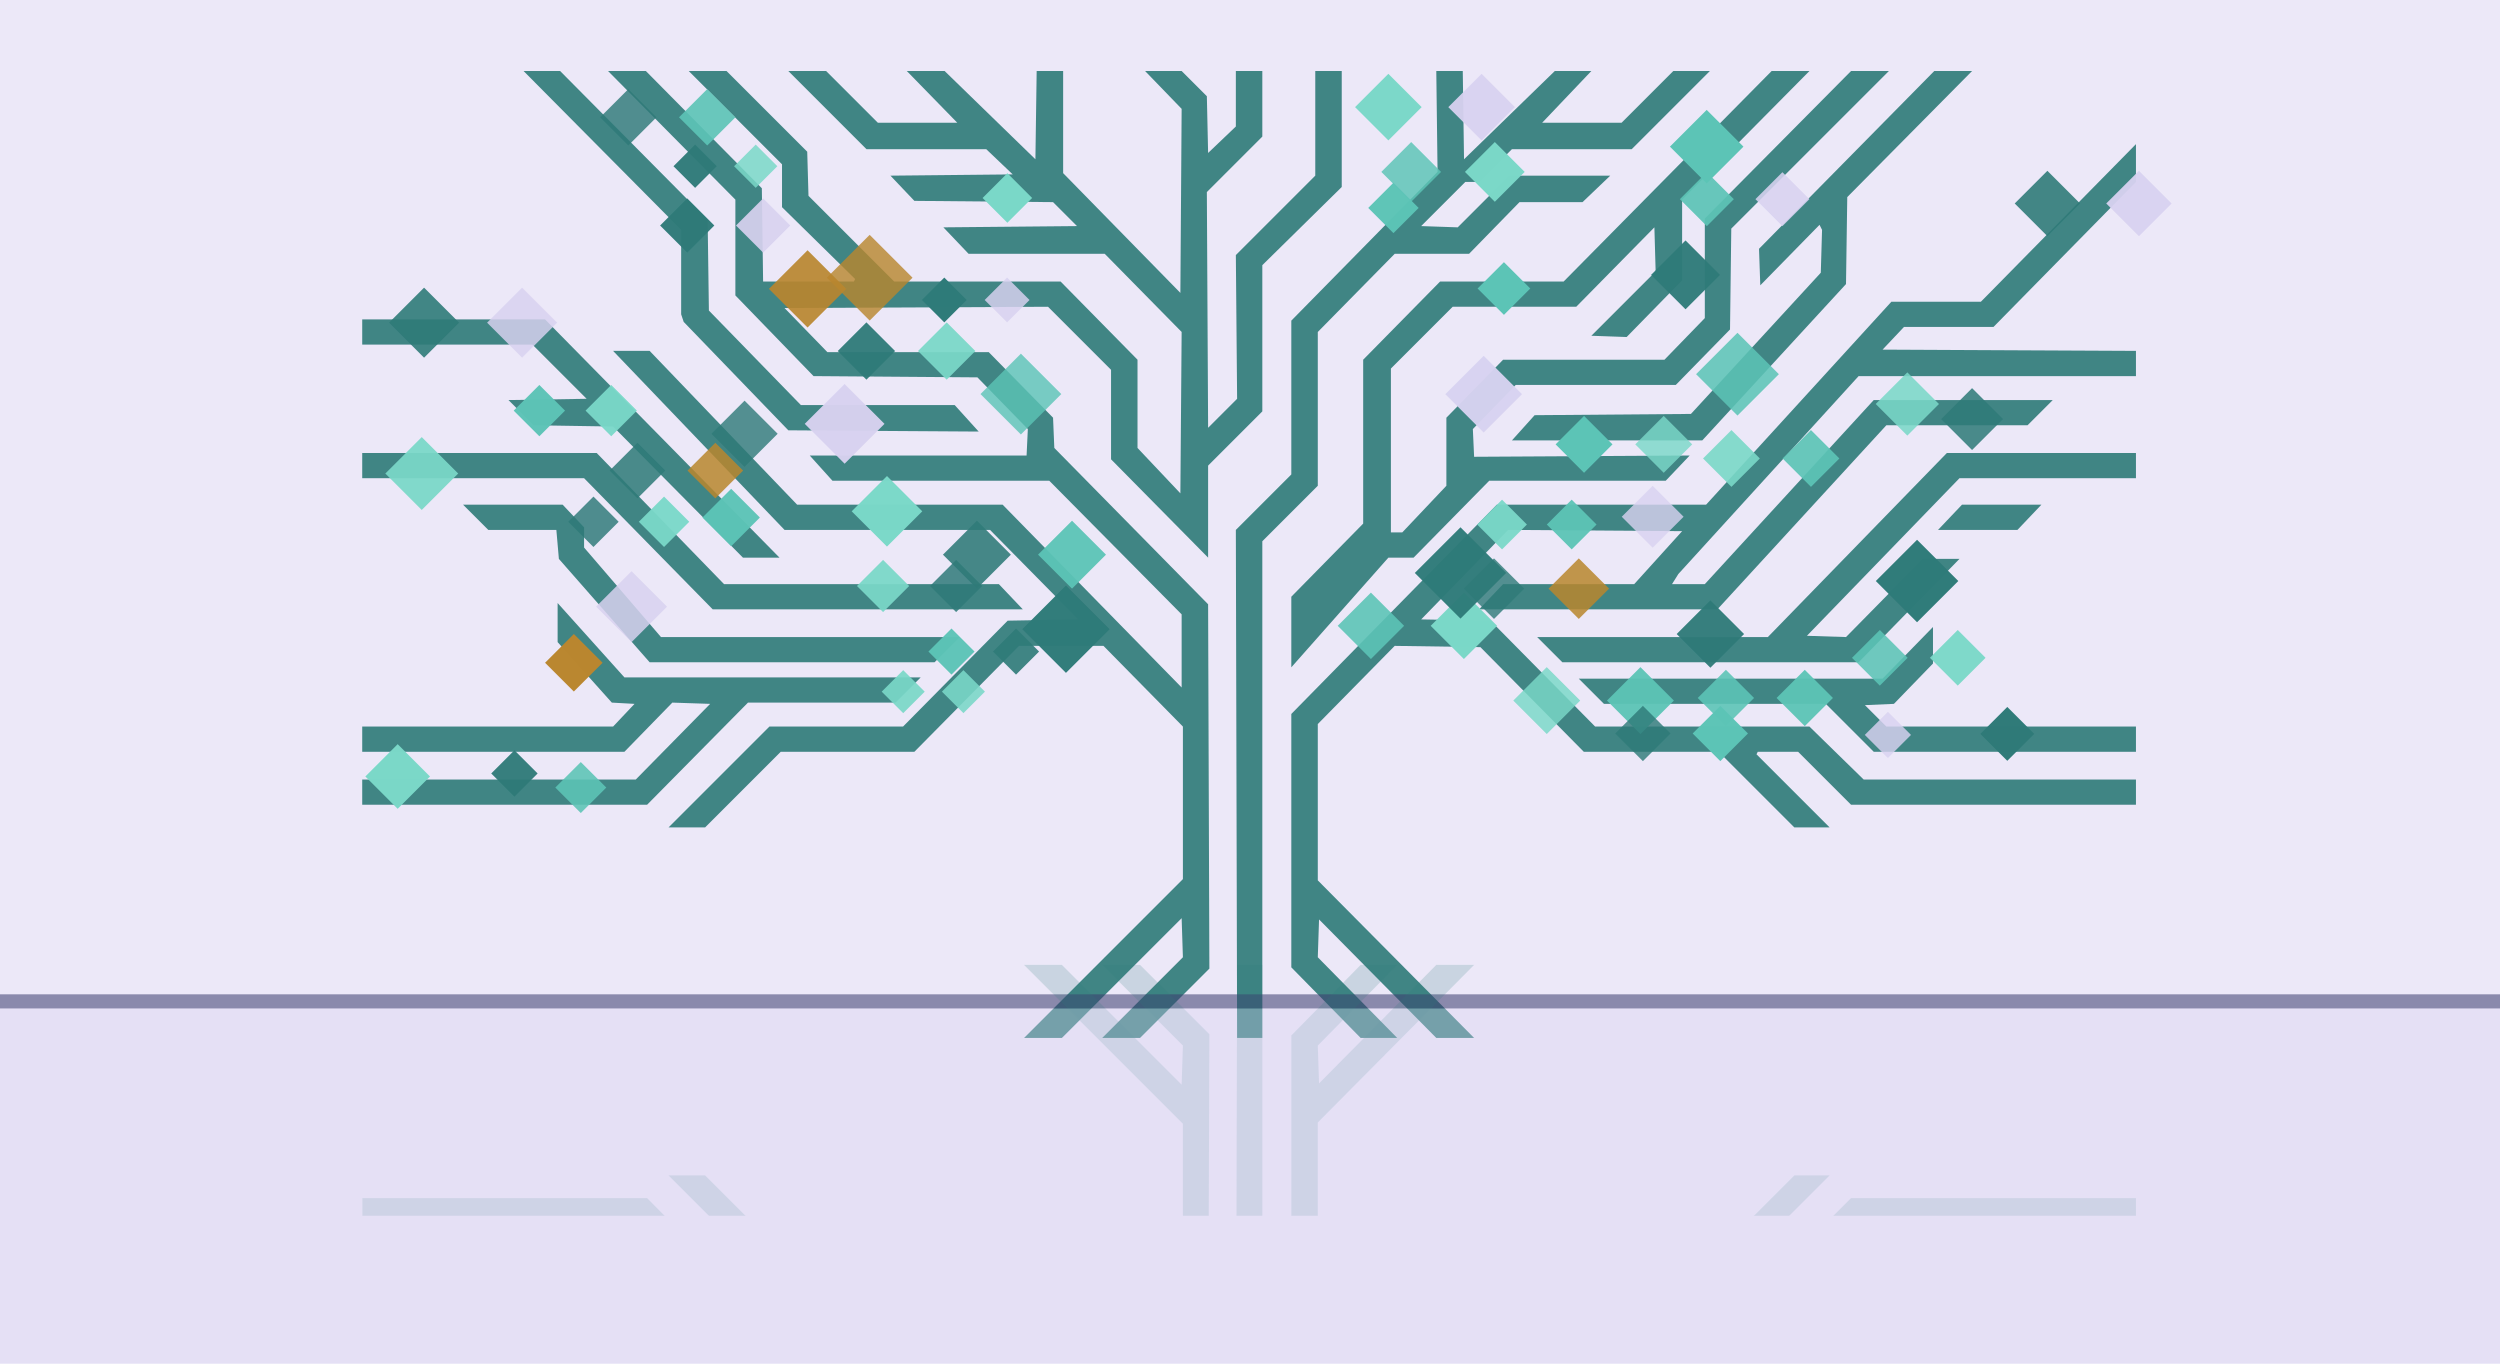
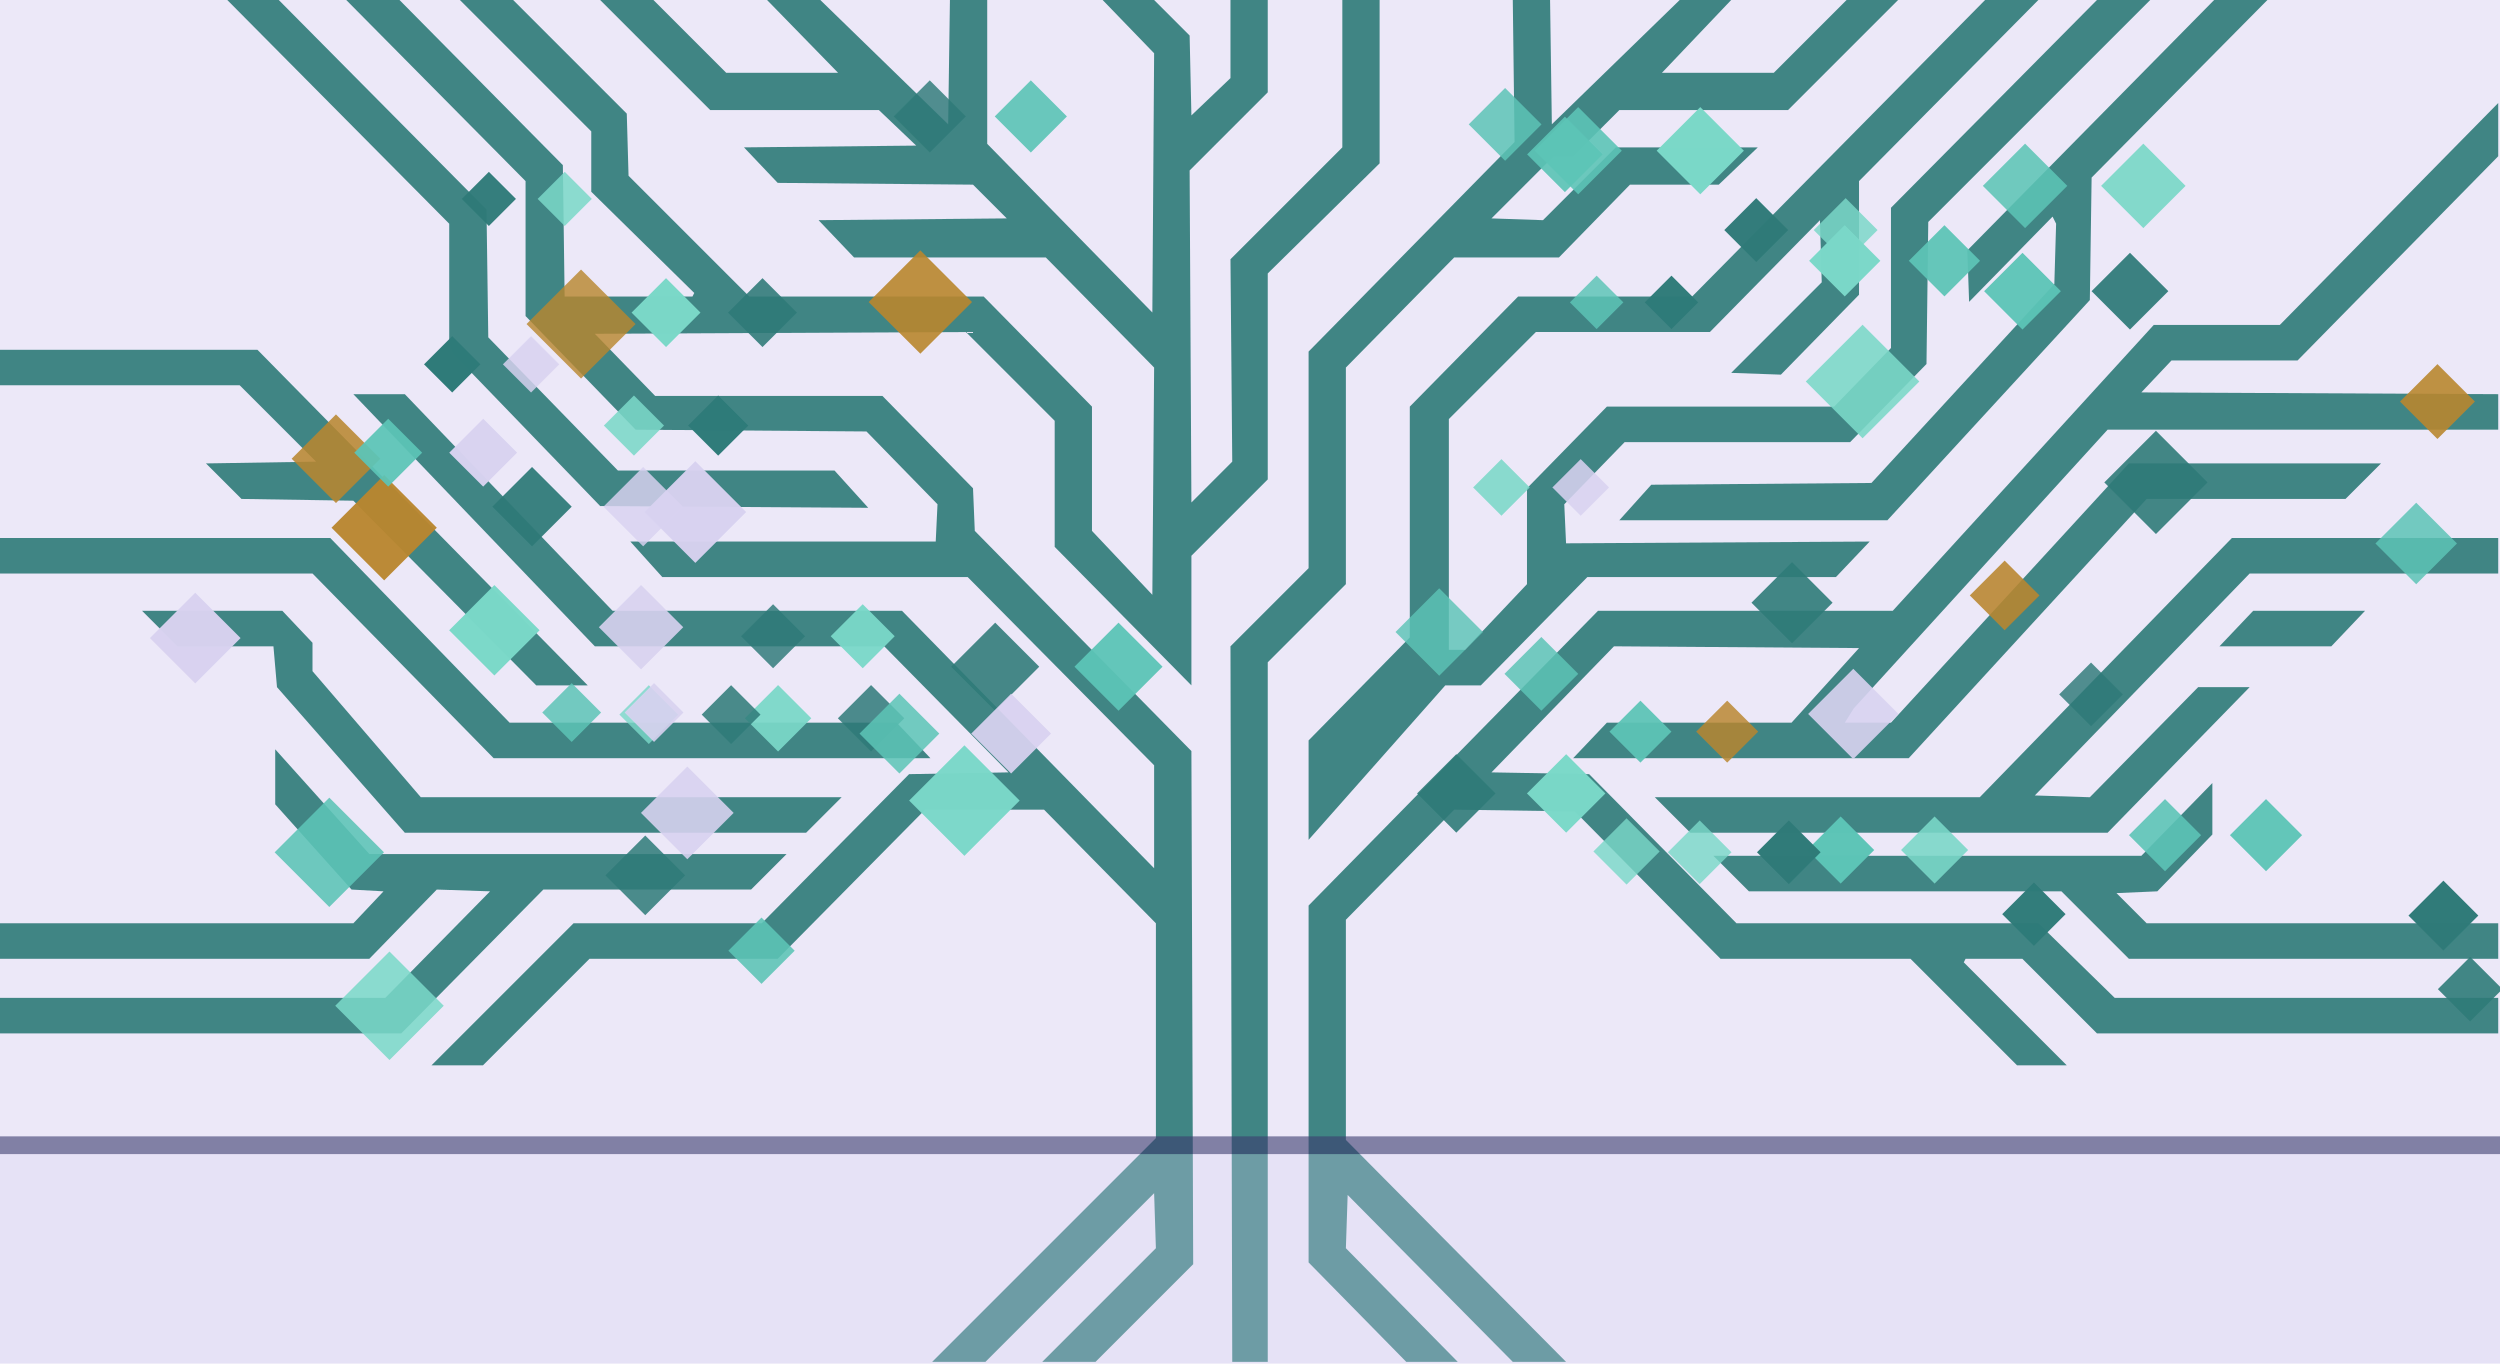
<svg xmlns="http://www.w3.org/2000/svg" width="1408" height="768" viewBox="0 0 1408 768" preserveAspectRatio="xMidYMid slice">
  <rect width="1408" height="768" fill="#ece8f8" />
-   <g transform="translate(204,40) scale(0.71)">
+   <g>
    <path d="M 195.0 0.0 L 296.0 102.0 L 296.0 178.0 L 358.0 242.0 L 488.0 243.0 L 528.0 284.0 L 527.0 305.0 L 355.0 305.0 L 373.0 325.0 L 545.0 325.0 L 650.0 431.0 L 650.0 489.0 L 508.0 344.0 L 345.0 344.0 L 228.0 222.0 L 199.0 222.0 L 335.0 364.0 L 498.0 364.0 L 568.0 435.0 L 512.0 436.0 L 429.0 520.0 L 323.0 520.0 L 243.0 600.0 L 272.0 600.0 L 332.0 540.0 L 438.0 540.0 L 521.0 456.0 L 588.0 456.0 L 651.0 520.0 L 651.0 641.0 L 525.0 767.0 L 555.0 767.0 L 650.0 672.0 L 651.0 703.0 L 587.0 767.0 L 617.0 767.0 L 672.0 712.0 L 671.0 423.0 L 549.0 299.0 L 548.0 275.0 L 497.0 223.0 L 369.0 223.0 L 335.0 188.0 L 544.0 187.0 L 594.0 237.0 L 594.0 308.0 L 671.0 386.0 L 671.0 313.0 L 714.0 270.0 L 714.0 154.0 L 777.0 92.0 L 777.0 0.0 L 756.0 0.0 L 756.0 83.0 L 693.0 146.0 L 694.0 260.0 L 671.0 283.0 L 670.0 96.0 L 714.0 52.0 L 714.0 0.0 L 693.0 0.0 L 693.0 44.0 L 671.0 65.0 L 670.0 20.0 L 650.0 0.0 L 621.0 0.0 L 650.0 30.0 L 649.0 176.0 L 556.0 81.0 L 556.0 0.0 L 535.0 0.0 L 534.0 70.0 L 462.0 0.0 L 432.0 0.0 L 472.0 41.0 L 409.0 41.0 L 368.0 0.0 L 338.0 0.0 L 400.0 62.0 L 495.0 62.0 L 516.0 82.0 L 419.0 83.0 L 438.0 103.0 L 548.0 104.0 L 567.0 123.0 L 461.0 124.0 L 481.0 145.0 L 589.0 145.0 L 650.0 207.0 L 649.0 335.0 L 615.0 299.0 L 615.0 229.0 L 554.0 167.0 L 422.0 167.0 L 354.0 99.0 L 353.0 64.0 L 289.0 0.0 L 259.0 0.0 L 333.0 74.0 L 333.0 108.0 L 391.0 165.0 L 390.0 167.0 L 318.0 167.0 L 317.0 93.0 L 225.0 0.0 Z" fill="#2e7a78" opacity="0.9" />
    <path d="M 1407.0 58.0 L 1284.0 183.0 L 1213.0 183.0 L 1066.0 344.0 L 900.0 344.0 L 737.0 510.0 L 737.0 711.0 L 792.0 767.0 L 821.0 767.0 L 758.0 703.0 L 759.0 673.0 L 852.0 767.0 L 882.0 767.0 L 758.0 642.0 L 758.0 518.0 L 819.0 456.0 L 887.0 457.0 L 969.0 540.0 L 1076.0 540.0 L 1136.0 600.0 L 1164.0 600.0 L 1106.0 542.0 L 1107.0 540.0 L 1139.0 540.0 L 1181.0 582.0 L 1407.0 582.0 L 1407.0 562.0 L 1191.0 562.0 L 1148.0 520.0 L 978.0 520.0 L 895.0 436.0 L 840.0 435.0 L 909.0 364.0 L 1047.0 365.0 L 1009.0 407.0 L 905.0 407.0 L 886.0 427.0 L 1075.0 427.0 L 1209.0 281.0 L 1321.0 281.0 L 1341.0 261.0 L 1199.0 261.0 L 1065.0 407.0 L 1039.0 407.0 L 1044.0 399.0 L 1187.0 242.0 L 1407.0 242.0 L 1407.0 222.0 L 1206.0 221.0 L 1223.0 203.0 L 1294.0 203.0 L 1407.0 88.0 Z" fill="#2e7a78" opacity="0.9" />
    <path d="M 1211.0 0.0 L 1181.0 0.0 L 1065.0 117.0 L 1065.0 196.0 L 1033.0 229.0 L 905.0 229.0 L 860.0 275.0 L 860.0 329.0 L 825.0 366.0 L 816.0 366.0 L 816.0 236.0 L 865.0 187.0 L 963.0 187.0 L 1025.0 124.0 L 1026.0 159.0 L 975.0 210.0 L 1003.0 211.0 L 1047.0 166.0 L 1047.0 102.0 L 1148.0 0.0 L 1118.0 0.0 L 953.0 167.0 L 855.0 167.0 L 794.0 229.0 L 794.0 359.0 L 737.0 417.0 L 737.0 473.0 L 814.0 386.0 L 834.0 386.0 L 894.0 325.0 L 1034.0 325.0 L 1053.0 305.0 L 882.0 306.0 L 881.0 284.0 L 915.0 249.0 L 1042.0 249.0 L 1085.0 205.0 L 1086.0 125.0 Z" fill="#2e7a78" opacity="0.9" />
    <path d="M 1069.0 0.0 L 1040.0 0.0 L 999.0 41.0 L 936.0 41.0 L 975.0 0.0 L 946.0 0.0 L 874.0 70.0 L 873.0 0.0 L 852.0 0.0 L 853.0 80.0 L 737.0 198.0 L 737.0 320.0 L 693.0 364.0 L 694.0 767.0 L 714.0 767.0 L 714.0 373.0 L 758.0 329.0 L 758.0 207.0 L 819.0 145.0 L 878.0 145.0 L 918.0 104.0 L 968.0 104.0 L 990.0 83.0 L 910.0 83.0 L 869.0 124.0 L 840.0 123.0 L 875.0 88.0 L 886.0 88.0 L 912.0 62.0 L 1007.0 62.0 Z" fill="#2e7a78" opacity="0.9" />
    <path d="M 0.0 582.0 L 226.0 582.0 L 306.0 501.0 L 423.0 501.0 L 443.0 481.0 L 208.0 481.0 L 155.0 422.0 L 155.0 453.0 L 198.0 501.0 L 216.0 502.0 L 199.0 520.0 L 0.0 520.0 L 0.0 540.0 L 208.0 540.0 L 246.0 501.0 L 276.0 502.0 L 217.0 562.0 L 0.0 562.0 Z" fill="#2e7a78" opacity="0.9" />
    <path d="M 1407.0 303.0 L 1257.0 303.0 L 1115.0 449.0 L 932.0 449.0 L 952.0 469.0 L 1187.0 469.0 L 1267.0 387.0 L 1238.0 387.0 L 1177.0 449.0 L 1146.0 448.0 L 1267.0 323.0 L 1407.0 323.0 Z" fill="#2e7a78" opacity="0.9" />
    <path d="M 1277.0 0.0 L 1247.0 0.0 L 1108.0 141.0 L 1109.0 170.0 L 1156.0 122.0 L 1158.0 126.0 L 1157.0 160.0 L 1054.0 272.0 L 930.0 273.0 L 912.0 293.0 L 1063.0 293.0 L 1177.0 169.0 L 1178.0 100.0 Z" fill="#2e7a78" opacity="0.9" />
    <path d="M 0.0 303.0 L 0.0 323.0 L 176.0 323.0 L 278.0 427.0 L 524.0 427.0 L 505.0 407.0 L 287.0 407.0 L 186.0 303.0 Z" fill="#2e7a78" opacity="0.9" />
    <path d="M 1407.0 540.0 L 1407.0 520.0 L 1209.0 520.0 L 1192.0 503.0 L 1215.0 502.0 L 1246.0 470.0 L 1246.0 441.0 L 1206.0 482.0 L 965.0 482.0 L 985.0 502.0 L 1161.0 502.0 L 1199.0 540.0 Z" fill="#2e7a78" opacity="0.9" />
    <path d="M 128.0 0.0 L 253.0 126.0 L 253.0 193.0 L 255.0 199.0 L 338.0 285.0 L 489.0 286.0 L 470.0 265.0 L 348.0 265.0 L 275.0 190.0 L 274.0 118.0 L 157.0 0.0 Z" fill="#2e7a78" opacity="0.9" />
    <path d="M 0.0 197.0 L 0.0 217.0 L 135.0 217.0 L 178.0 260.0 L 116.0 261.0 L 136.0 281.0 L 199.0 282.0 L 302.0 386.0 L 331.0 386.0 L 145.0 197.0 Z" fill="#2e7a78" opacity="0.9" />
    <path d="M 80.0 344.0 L 100.0 364.0 L 154.0 364.0 L 156.0 387.0 L 228.0 469.0 L 454.0 469.0 L 474.0 449.0 L 237.0 449.0 L 176.0 378.0 L 176.0 362.0 L 159.0 344.0 Z" fill="#2e7a78" opacity="0.9" />
    <path d="M 1250.0 364.0 L 1313.0 364.0 L 1332.0 344.0 L 1269.0 344.0 Z" fill="#2e7a78" opacity="0.9" />
  </g>
-   <path d="M 334.227 279.664 L 348.428 293.865 L 334.227 308.066 L 320.026 293.865 Z" fill="#2e7a78" opacity="0.831" />
-   <path d="M 373.989 279.664 L 388.19 293.865 L 373.989 308.066 L 359.788 293.865 Z" fill="#7ad8c8" opacity="0.953" />
-   <path d="M 497.345 315.333 L 512.04 330.028 L 497.345 344.724 L 482.65 330.028 Z" fill="#7ad8c8" opacity="0.934" />
-   <path d="M 538.492 315.333 L 553.187 330.028 L 538.492 344.724 L 523.796 330.028 Z" fill="#2e7a78" opacity="0.847" />
-   <path d="M 550.195 293.258 L 569.325 312.388 L 550.195 331.518 L 531.065 312.388 Z" fill="#2e7a78" opacity="0.881" />
-   <path d="M 603.759 293.258 L 622.889 312.388 L 603.759 331.518 L 584.629 312.388 Z" fill="#5cc4b6" opacity="0.948" />
-   <path d="M 531.828 156.326 L 544.458 168.956 L 531.828 181.586 L 519.198 168.956 Z" fill="#2e7a78" opacity="0.995" />
-   <path d="M 567.192 156.326 L 579.822 168.956 L 567.192 181.586 L 554.562 168.956 Z" fill="#d8d2f0" opacity="0.833" />
-   <path d="M 475.689 216.255 L 498.144 238.71 L 475.689 261.165 L 453.234 238.71 Z" fill="#d8d2f0" opacity="0.965" />
-   <path d="M 327.103 429.192 L 341.463 443.553 L 327.103 457.913 L 312.743 443.553 Z" fill="#5cc4b6" opacity="0.883" />
-   <path d="M 499.544 268.097 L 519.417 287.971 L 499.544 307.844 L 479.67 287.971 Z" fill="#7ad8c8" opacity="0.982" />
-   <path d="M 391.488 81.433 L 403.676 93.621 L 391.488 105.809 L 379.301 93.621 Z" fill="#2e7a78" opacity="0.959" />
-   <path d="M 425.614 81.433 L 437.802 93.621 L 425.614 105.809 L 413.426 93.621 Z" fill="#7ad8c8" opacity="0.85" />
-   <path d="M 411.783 275.3 L 427.958 291.476 L 411.783 307.651 L 395.607 291.476 Z" fill="#5cc4b6" opacity="0.961" />
-   <path d="M 353.853 50.188 L 369.729 66.064 L 353.853 81.939 L 337.977 66.064 Z" fill="#2e7a78" opacity="0.822" />
-   <path d="M 398.305 50.188 L 414.181 66.064 L 398.305 81.939 L 382.43 66.064 Z" fill="#5cc4b6" opacity="0.909" />
-   <path d="M 489.795 132.272 L 513.929 156.406 L 489.795 180.54 L 465.661 156.406 Z" fill="#b9862e" opacity="0.81" />
-   <path d="M 359.015 249.373 L 374.675 265.033 L 359.015 280.693 L 343.355 265.033 Z" fill="#2e7a78" opacity="0.857" />
-   <path d="M 402.863 249.373 L 418.522 265.033 L 402.863 280.693 L 387.203 265.033 Z" fill="#b9862e" opacity="0.855" />
-   <path d="M 237.532 246.174 L 258.05 266.692 L 237.532 287.211 L 217.013 266.692 Z" fill="#7ad8c8" opacity="0.937" />
-   <path d="M 387.041 111.745 L 402.308 127.012 L 387.041 142.278 L 371.774 127.012 Z" fill="#2e7a78" opacity="0.967" />
-   <path d="M 429.787 111.745 L 445.054 127.012 L 429.787 142.278 L 414.521 127.012 Z" fill="#d8d2f0" opacity="0.908" />
-   <path d="M 303.764 216.807 L 318.22 231.263 L 303.764 245.719 L 289.308 231.263 Z" fill="#5cc4b6" opacity="0.973" />
-   <path d="M 344.241 216.807 L 358.697 231.263 L 344.241 245.719 L 329.785 231.263 Z" fill="#7ad8c8" opacity="0.952" />
-   <path d="M 223.966 419.104 L 242.174 437.312 L 223.966 455.52 L 205.758 437.312 Z" fill="#7ad8c8" opacity="0.99" />
-   <path d="M 487.964 181.548 L 504.108 197.692 L 487.964 213.836 L 471.82 197.692 Z" fill="#2e7a78" opacity="0.948" />
-   <path d="M 533.167 181.548 L 549.311 197.692 L 533.167 213.836 L 517.023 197.692 Z" fill="#7ad8c8" opacity="0.937" />
-   <path d="M 567.346 97.538 L 581.309 111.501 L 567.346 125.464 L 553.383 111.501 Z" fill="#7ad8c8" opacity="0.998" />
-   <path d="M 289.725 422.549 L 302.795 435.62 L 289.725 448.691 L 276.654 435.62 Z" fill="#2e7a78" opacity="0.951" />
-   <path d="M 600.348 329.772 L 624.943 354.367 L 600.348 378.962 L 575.753 354.367 Z" fill="#2e7a78" opacity="0.978" />
-   <path d="M 419.332 225.65 L 437.976 244.295 L 419.332 262.939 L 400.688 244.295 Z" fill="#2e7a78" opacity="0.802" />
-   <path d="M 574.971 199.183 L 597.725 221.938 L 574.971 244.693 L 552.216 221.938 Z" fill="#5cc4b6" opacity="0.805" />
-   <path d="M 454.818 140.94 L 476.58 162.702 L 454.818 184.464 L 433.056 162.702 Z" fill="#b9862e" opacity="0.913" />
-   <path d="M 535.87 353.981 L 548.852 366.963 L 535.87 379.945 L 522.887 366.963 Z" fill="#5cc4b6" opacity="0.963" />
-   <path d="M 572.219 353.981 L 585.201 366.963 L 572.219 379.945 L 559.237 366.963 Z" fill="#2e7a78" opacity="0.905" />
-   <path d="M 355.685 321.695 L 375.661 341.671 L 355.685 361.648 L 335.708 341.671 Z" fill="#d8d2f0" opacity="0.847" />
-   <path d="M 323.181 357.075 L 339.376 373.27 L 323.181 389.465 L 306.986 373.27 Z" fill="#b9862e" opacity="0.991" />
-   <path d="M 238.831 162.007 L 258.555 181.73 L 238.831 201.453 L 219.108 181.73 Z" fill="#2e7a78" opacity="0.896" />
-   <path d="M 294.057 162.007 L 313.78 181.73 L 294.057 201.453 L 274.333 181.73 Z" fill="#d8d2f0" opacity="0.834" />
-   <path d="M 508.684 377.425 L 520.797 389.539 L 508.684 401.652 L 496.571 389.539 Z" fill="#7ad8c8" opacity="0.921" />
-   <path d="M 542.601 377.425 L 554.714 389.539 L 542.601 401.652 L 530.488 389.539 Z" fill="#7ad8c8" opacity="0.885" />
-   <path d="M 772.094 333.759 L 790.797 352.462 L 772.094 371.165 L 753.392 352.462 Z" fill="#5cc4b6" opacity="0.891" />
-   <path d="M 824.462 333.759 L 843.165 352.462 L 824.462 371.165 L 805.759 352.462 Z" fill="#7ad8c8" opacity="0.996" />
-   <path d="M 972.017 377.228 L 987.882 393.093 L 972.017 408.958 L 956.151 393.093 Z" fill="#5cc4b6" opacity="0.891" />
-   <path d="M 1016.439 377.228 L 1032.304 393.093 L 1016.439 408.958 L 1000.574 393.093 Z" fill="#5cc4b6" opacity="0.95" />
-   <path d="M 1130.498 398.149 L 1145.67 413.321 L 1130.498 428.493 L 1115.326 413.321 Z" fill="#2e7a78" opacity="0.991" />
-   <path d="M 822.541 296.968 L 848.259 322.686 L 822.541 348.404 L 796.823 322.686 Z" fill="#2e7a78" opacity="0.962" />
-   <path d="M 975.148 242.213 L 991.143 258.208 L 975.148 274.203 L 959.153 258.208 Z" fill="#7ad8c8" opacity="0.899" />
-   <path d="M 1019.934 242.213 L 1035.929 258.208 L 1019.934 274.203 L 1003.939 258.208 Z" fill="#5cc4b6" opacity="0.92" />
-   <path d="M 961.296 96.973 L 976.494 112.171 L 961.296 127.369 L 946.099 112.171 Z" fill="#5cc4b6" opacity="0.929" />
-   <path d="M 1003.85 96.973 L 1019.048 112.171 L 1003.85 127.369 L 988.653 112.171 Z" fill="#d8d2f0" opacity="0.873" />
-   <path d="M 1079.681 304.003 L 1102.906 327.227 L 1079.681 350.451 L 1056.457 327.227 Z" fill="#2e7a78" opacity="0.987" />
-   <path d="M 794.78 79.996 L 811.602 96.817 L 794.78 113.638 L 777.959 96.817 Z" fill="#5cc4b6" opacity="0.834" />
-   <path d="M 841.88 79.996 L 858.701 96.817 L 841.88 113.638 L 825.058 96.817 Z" fill="#7ad8c8" opacity="0.99" />
-   <path d="M 892.137 234.24 L 908.162 250.264 L 892.137 266.289 L 876.113 250.264 Z" fill="#5cc4b6" opacity="0.998" />
-   <path d="M 937.005 234.24 L 953.03 250.264 L 937.005 266.289 L 920.981 250.264 Z" fill="#7ad8c8" opacity="0.82" />
-   <path d="M 871.127 375.728 L 889.969 394.57 L 871.127 413.413 L 852.285 394.57 Z" fill="#7ad8c8" opacity="0.832" />
-   <path d="M 923.885 375.728 L 942.727 394.57 L 923.885 413.413 L 905.043 394.57 Z" fill="#5cc4b6" opacity="0.952" />
-   <path d="M 1153.094 96.195 L 1171.505 114.606 L 1153.094 133.016 L 1134.684 114.606 Z" fill="#2e7a78" opacity="0.894" />
-   <path d="M 1204.644 96.195 L 1223.055 114.606 L 1204.644 133.016 L 1186.233 114.606 Z" fill="#d8d2f0" opacity="0.948" />
-   <path d="M 949.28 135.41 L 968.675 154.805 L 949.28 174.2 L 929.885 154.805 Z" fill="#2e7a78" opacity="0.955" />
-   <path d="M 961.205 61.888 L 981.91 82.593 L 961.205 103.298 L 940.5 82.593 Z" fill="#5cc4b6" opacity="0.998" />
-   <path d="M 845.951 281.409 L 859.957 295.415 L 845.951 309.422 L 831.944 295.415 Z" fill="#7ad8c8" opacity="0.946" />
-   <path d="M 885.169 281.409 L 899.176 295.415 L 885.169 309.422 L 871.163 295.415 Z" fill="#5cc4b6" opacity="0.951" />
-   <path d="M 1063.262 400.895 L 1076.276 413.909 L 1063.262 426.922 L 1050.249 413.909 Z" fill="#d8d2f0" opacity="0.82" />
-   <path d="M 781.927 41.58 L 800.681 60.335 L 781.927 79.089 L 763.172 60.335 Z" fill="#7ad8c8" opacity="0.986" />
-   <path d="M 834.44 41.58 L 853.194 60.335 L 834.44 79.089 L 815.685 60.335 Z" fill="#d8d2f0" opacity="0.943" />
-   <path d="M 930.78 273.608 L 948.202 291.03 L 930.78 308.451 L 913.359 291.03 Z" fill="#d8d2f0" opacity="0.801" />
-   <path d="M 835.591 200.404 L 857.183 221.996 L 835.591 243.588 L 813.999 221.996 Z" fill="#d8d2f0" opacity="0.962" />
-   <path d="M 841.419 314.477 L 858.474 331.532 L 841.419 348.587 L 824.364 331.532 Z" fill="#2e7a78" opacity="0.803" />
-   <path d="M 889.173 314.477 L 906.228 331.532 L 889.173 348.587 L 872.118 331.532 Z" fill="#b9862e" opacity="0.853" />
-   <path d="M 847.014 147.654 L 861.853 162.493 L 847.014 177.332 L 832.175 162.493 Z" fill="#5cc4b6" opacity="0.997" />
-   <path d="M 1074.208 209.72 L 1092.02 227.532 L 1074.208 245.344 L 1056.395 227.532 Z" fill="#7ad8c8" opacity="0.869" />
-   <path d="M 1058.713 354.812 L 1074.386 370.484 L 1058.713 386.156 L 1043.041 370.484 Z" fill="#5cc4b6" opacity="0.874" />
-   <path d="M 1102.596 354.812 L 1118.268 370.484 L 1102.596 386.156 L 1086.924 370.484 Z" fill="#7ad8c8" opacity="0.954" />
-   <path d="M 784.787 102.905 L 798.985 117.103 L 784.787 131.301 L 770.589 117.103 Z" fill="#5cc4b6" opacity="0.979" />
-   <path d="M 925.269 397.523 L 940.846 413.099 L 925.269 428.675 L 909.693 413.099 Z" fill="#2e7a78" opacity="0.809" />
-   <path d="M 968.883 397.523 L 984.459 413.099 L 968.883 428.675 L 953.307 413.099 Z" fill="#5cc4b6" opacity="0.986" />
-   <path d="M 978.541 187.427 L 1001.857 210.743 L 978.541 234.059 L 955.225 210.743 Z" fill="#5cc4b6" opacity="0.861" />
-   <path d="M 1110.672 218.596 L 1128.101 236.025 L 1110.672 253.454 L 1093.244 236.025 Z" fill="#2e7a78" opacity="0.857" />
-   <path d="M 963.282 338.102 L 982.267 357.087 L 963.282 376.072 L 944.297 357.087 Z" fill="#2e7a78" opacity="0.95" />
-   <rect x="0" y="560" width="1408" height="8" fill="#3a3a6e" opacity="0.55" />
+   <path d="M 435.398 340.305 L 453.425 358.332 L 435.398 376.358 L 417.372 358.332 Z" fill="#2e7a78" opacity="0.831" />
+   <path d="M 485.872 340.305 L 503.898 358.332 L 485.872 376.358 L 467.846 358.332 Z" fill="#7ad8c8" opacity="0.953" />
+   <path d="M 438.21 385.83 L 456.916 404.536 L 438.21 423.241 L 419.504 404.536 Z" fill="#7ad8c8" opacity="0.934" />
+   <path d="M 490.586 385.83 L 509.292 404.536 L 490.586 423.241 L 471.88 404.536 Z" fill="#2e7a78" opacity="0.847" />
+   <path d="M 560.495 350.682 L 585.299 375.486 L 560.495 400.289 L 535.692 375.486 Z" fill="#2e7a78" opacity="0.881" />
+   <path d="M 629.946 350.682 L 654.75 375.486 L 629.946 400.289 L 605.142 375.486 Z" fill="#5cc4b6" opacity="0.948" />
+   <path d="M 254.675 189.329 L 270.541 205.195 L 254.675 221.061 L 238.808 205.195 Z" fill="#2e7a78" opacity="0.995" />
+   <path d="M 299.1 189.329 L 314.966 205.195 L 299.1 221.061 L 283.234 205.195 Z" fill="#d8d2f0" opacity="0.833" />
+   <path d="M 391.611 259.751 L 420.248 288.388 L 391.611 317.024 L 362.974 288.388 Z" fill="#d8d2f0" opacity="0.965" />
+   <path d="M 428.879 516.767 L 447.552 535.441 L 428.879 554.115 L 410.205 535.441 Z" fill="#5cc4b6" opacity="0.883" />
+   <path d="M 278.43 329.504 L 303.89 354.963 L 278.43 380.423 L 252.97 354.963 Z" fill="#7ad8c8" opacity="0.982" />
+   <path d="M 275.328 96.768 L 290.586 112.026 L 275.328 127.284 L 260.069 112.026 Z" fill="#2e7a78" opacity="0.959" />
+   <path d="M 318.051 96.768 L 333.309 112.026 L 318.051 127.284 L 302.792 112.026 Z" fill="#7ad8c8" opacity="0.85" />
+   <path d="M 361.038 329.491 L 384.795 353.248 L 361.038 377.005 L 337.281 353.248 Z" fill="#d8d2f0" opacity="0.9" />
+   <path d="M 523.638 45.25 L 543.967 65.579 L 523.638 85.909 L 503.309 65.579 Z" fill="#2e7a78" opacity="0.822" />
+   <path d="M 580.56 45.25 L 600.889 65.579 L 580.56 85.909 L 560.231 65.579 Z" fill="#5cc4b6" opacity="0.909" />
+   <path d="M 327.244 151.805 L 357.947 182.508 L 327.244 213.211 L 296.541 182.508 Z" fill="#b9862e" opacity="0.81" />
+   <path d="M 365.396 385.906 L 381.955 402.465 L 365.396 419.024 L 348.837 402.465 Z" fill="#7ad8c8" opacity="0.803" />
+   <path d="M 411.761 385.906 L 428.32 402.465 L 411.761 419.024 L 395.202 402.465 Z" fill="#2e7a78" opacity="0.857" />
+   <path d="M 299.642 263.001 L 321.993 285.352 L 299.642 307.703 L 277.291 285.352 Z" fill="#2e7a78" opacity="0.937" />
+   <path d="M 362.225 263.001 L 384.576 285.352 L 362.225 307.703 L 339.874 285.352 Z" fill="#d8d2f0" opacity="0.831" />
+   <path d="M 185.464 449.24 L 216.254 480.03 L 185.464 510.82 L 154.674 480.03 Z" fill="#5cc4b6" opacity="0.882" />
+   <path d="M 387.088 431.724 L 413.187 457.824 L 387.088 483.923 L 360.988 457.824 Z" fill="#d8d2f0" opacity="0.889" />
+   <path d="M 375.108 156.655 L 394.51 176.058 L 375.108 195.46 L 355.705 176.058 Z" fill="#7ad8c8" opacity="0.989" />
+   <path d="M 429.435 156.655 L 448.837 176.058 L 429.435 195.46 L 410.032 176.058 Z" fill="#2e7a78" opacity="0.885" />
+   <path d="M 189.211 233.392 L 214.177 258.358 L 189.211 283.324 L 164.245 258.358 Z" fill="#b9862e" opacity="0.866" />
+   <path d="M 321.966 384.724 L 338.536 401.294 L 321.966 417.865 L 305.396 401.294 Z" fill="#5cc4b6" opacity="0.844" />
+   <path d="M 368.362 384.724 L 384.932 401.294 L 368.362 417.865 L 351.792 401.294 Z" fill="#d8d2f0" opacity="0.899" />
+   <path d="M 216.36 267.567 L 246.012 297.219 L 216.36 326.872 L 186.707 297.219 Z" fill="#b9862e" opacity="0.954" />
+   <path d="M 357.033 222.738 L 373.978 239.683 L 357.033 256.629 L 340.088 239.683 Z" fill="#7ad8c8" opacity="0.864" />
+   <path d="M 404.48 222.738 L 421.425 239.683 L 404.48 256.629 L 387.535 239.683 Z" fill="#2e7a78" opacity="0.987" />
+   <path d="M 518.34 141.003 L 547.445 170.109 L 518.34 199.214 L 489.234 170.109 Z" fill="#b9862e" opacity="0.899" />
+   <path d="M 109.959 333.825 L 135.494 359.36 L 109.959 384.895 L 84.424 359.36 Z" fill="#d8d2f0" opacity="0.973" />
+   <path d="M 543.148 419.758 L 574.277 450.886 L 543.148 482.015 L 512.02 450.886 Z" fill="#7ad8c8" opacity="0.97" />
+   <path d="M 506.543 390.692 L 529.016 413.165 L 506.543 435.638 L 484.07 413.165 Z" fill="#5cc4b6" opacity="0.855" />
+   <path d="M 569.468 390.692 L 591.941 413.165 L 569.468 435.638 L 546.995 413.165 Z" fill="#d8d2f0" opacity="0.931" />
+   <path d="M 363.407 470.572 L 385.842 493.008 L 363.407 515.443 L 340.971 493.008 Z" fill="#2e7a78" opacity="0.85" />
+   <path d="M 218.636 235.854 L 237.739 254.956 L 218.636 274.059 L 199.533 254.956 Z" fill="#5cc4b6" opacity="0.934" />
+   <path d="M 272.124 235.854 L 291.227 254.956 L 272.124 274.059 L 253.021 254.956 Z" fill="#d8d2f0" opacity="0.98" />
+   <path d="M 219.358 535.889 L 249.917 566.448 L 219.358 597.008 L 188.799 566.448 Z" fill="#7ad8c8" opacity="0.856" />
+   <path d="M 989.106 111.59 L 1007.092 129.577 L 989.106 147.563 L 971.12 129.577 Z" fill="#2e7a78" opacity="0.973" />
+   <path d="M 1039.467 111.59 L 1057.454 129.577 L 1039.467 147.563 L 1021.481 129.577 Z" fill="#7ad8c8" opacity="0.835" />
+   <path d="M 1043.766 376.675 L 1069.193 402.102 L 1043.766 427.529 L 1018.339 402.102 Z" fill="#d8d2f0" opacity="0.897" />
+   <path d="M 868.089 358.747 L 888.861 379.519 L 868.089 400.29 L 847.317 379.519 Z" fill="#5cc4b6" opacity="0.845" />
+   <path d="M 820.187 424.761 L 842.286 446.86 L 820.187 468.959 L 798.088 446.86 Z" fill="#2e7a78" opacity="0.892" />
+   <path d="M 882.064 424.761 L 904.163 446.86 L 882.064 468.959 L 859.965 446.86 Z" fill="#7ad8c8" opacity="0.982" />
+   <path d="M 899.22 155.247 L 914.273 170.3 L 899.22 185.352 L 884.168 170.3 Z" fill="#5cc4b6" opacity="0.834" />
+   <path d="M 941.367 155.247 L 956.419 170.3 L 941.367 185.352 L 926.315 170.3 Z" fill="#2e7a78" opacity="0.979" />
+   <path d="M 845.602 258.583 L 861.546 274.526 L 845.602 290.47 L 829.659 274.526 Z" fill="#7ad8c8" opacity="0.869" />
+   <path d="M 890.244 258.583 L 906.188 274.526 L 890.244 290.47 L 874.301 274.526 Z" fill="#d8d2f0" opacity="0.87" />
+   <path d="M 888.829 60.312 L 913.389 84.871 L 888.829 109.43 L 864.27 84.871 Z" fill="#5cc4b6" opacity="0.891" />
+   <path d="M 957.595 60.312 L 982.155 84.871 L 957.595 109.43 L 933.036 84.871 Z" fill="#7ad8c8" opacity="0.996" />
+   <path d="M 1219.344 450.051 L 1239.659 470.366 L 1219.344 490.681 L 1199.03 470.366 Z" fill="#5cc4b6" opacity="0.891" />
+   <path d="M 1276.225 450.051 L 1296.54 470.366 L 1276.225 490.681 L 1255.91 470.366 Z" fill="#5cc4b6" opacity="0.95" />
+   <path d="M 1376.123 495.978 L 1395.796 515.651 L 1376.123 535.324 L 1356.45 515.651 Z" fill="#2e7a78" opacity="0.991" />
+   <path d="M 1177.677 373.145 L 1195.619 391.087 L 1177.677 409.028 L 1159.735 391.087 Z" fill="#2e7a78" opacity="0.822" />
+   <path d="M 1139.062 142.371 L 1160.679 163.988 L 1139.062 185.605 L 1117.445 163.988 Z" fill="#5cc4b6" opacity="0.946" />
+   <path d="M 1199.59 142.371 L 1221.207 163.988 L 1199.59 185.605 L 1177.973 163.988 Z" fill="#2e7a78" opacity="0.932" />
+   <path d="M 1009.269 316.601 L 1032.108 339.44 L 1009.269 362.279 L 986.43 339.44 Z" fill="#2e7a78" opacity="0.896" />
+   <path d="M 1048.992 182.884 L 1080.971 214.863 L 1048.992 246.841 L 1017.013 214.863 Z" fill="#7ad8c8" opacity="0.879" />
+   <path d="M 847.68 49.558 L 868.175 70.053 L 847.68 90.548 L 827.185 70.053 Z" fill="#5cc4b6" opacity="0.846" />
+   <path d="M 1129.013 315.729 L 1148.635 335.351 L 1129.013 354.973 L 1109.391 335.351 Z" fill="#b9862e" opacity="0.882" />
+   <path d="M 923.891 394.61 L 941.342 412.061 L 923.891 429.512 L 906.439 412.061 Z" fill="#5cc4b6" opacity="0.94" />
+   <path d="M 972.754 394.61 L 990.206 412.061 L 972.754 429.512 L 955.303 412.061 Z" fill="#b9862e" opacity="0.83" />
+   <path d="M 1036.653 459.841 L 1055.548 478.735 L 1036.653 497.63 L 1017.758 478.735 Z" fill="#5cc4b6" opacity="0.986" />
+   <path d="M 1089.558 459.841 L 1108.453 478.735 L 1089.558 497.63 L 1070.663 478.735 Z" fill="#7ad8c8" opacity="0.883" />
+   <path d="M 1372.763 205.065 L 1393.849 226.152 L 1372.763 247.238 L 1351.677 226.152 Z" fill="#b9862e" opacity="0.894" />
+   <path d="M 1391.182 538.91 L 1409.361 557.088 L 1391.182 575.267 L 1373.004 557.088 Z" fill="#2e7a78" opacity="0.898" />
+   <path d="M 1145.489 497.005 L 1163.336 514.853 L 1145.489 532.701 L 1127.641 514.853 Z" fill="#2e7a78" opacity="0.977" />
+   <path d="M 881.335 65.691 L 902.595 86.95 L 881.335 108.209 L 860.076 86.95 Z" fill="#5cc4b6" opacity="0.918" />
+   <path d="M 1214.217 242.614 L 1243.295 271.692 L 1214.217 300.77 L 1185.139 271.692 Z" fill="#2e7a78" opacity="0.891" />
+   <path d="M 916.07 460.873 L 934.737 479.539 L 916.07 498.206 L 897.403 479.539 Z" fill="#7ad8c8" opacity="0.809" />
+   <path d="M 1038.949 126.833 L 1059.003 146.886 L 1038.949 166.94 L 1018.896 146.886 Z" fill="#7ad8c8" opacity="0.985" />
+   <path d="M 1095.099 126.833 L 1115.153 146.886 L 1095.099 166.94 L 1075.046 146.886 Z" fill="#5cc4b6" opacity="0.938" />
+   <path d="M 1360.802 283.124 L 1383.767 306.089 L 1360.802 329.054 L 1337.837 306.089 Z" fill="#5cc4b6" opacity="0.845" />
+   <path d="M 957.268 462.073 L 975.192 479.997 L 957.268 497.922 L 939.343 479.997 Z" fill="#7ad8c8" opacity="0.81" />
+   <path d="M 1007.456 462.073 L 1025.38 479.997 L 1007.456 497.922 L 989.532 479.997 Z" fill="#2e7a78" opacity="0.989" />
+   <path d="M 1140.515 80.894 L 1164.305 104.684 L 1140.515 128.474 L 1116.725 104.684 Z" fill="#5cc4b6" opacity="0.869" />
+   <path d="M 1207.127 80.894 L 1230.917 104.684 L 1207.127 128.474 L 1183.337 104.684 Z" fill="#7ad8c8" opacity="0.918" />
+   <path d="M 810.575 331.333 L 835.197 355.956 L 810.575 380.578 L 785.952 355.956 Z" fill="#5cc4b6" opacity="0.821" />
+   <rect x="0" y="640" width="1408" height="10" fill="#3a3a6e" opacity="0.6" />
  <clipPath id="sea">
-     <rect x="0" y="568" width="1408" height="260" />
+     <rect x="0" y="650" width="1408" height="118" />
  </clipPath>
-   <g clip-path="url(#sea)" transform="translate(204,1088) scale(0.71,-0.71)">
-     <path d="M 195.0 0.0 L 296.0 102.0 L 296.0 178.0 L 358.0 242.0 L 488.0 243.0 L 528.0 284.0 L 527.0 305.0 L 355.0 305.0 L 373.0 325.0 L 545.0 325.0 L 650.0 431.0 L 650.0 489.0 L 508.0 344.0 L 345.0 344.0 L 228.0 222.0 L 199.0 222.0 L 335.0 364.0 L 498.0 364.0 L 568.0 435.0 L 512.0 436.0 L 429.0 520.0 L 323.0 520.0 L 243.0 600.0 L 272.0 600.0 L 332.0 540.0 L 438.0 540.0 L 521.0 456.0 L 588.0 456.0 L 651.0 520.0 L 651.0 641.0 L 525.0 767.0 L 555.0 767.0 L 650.0 672.0 L 651.0 703.0 L 587.0 767.0 L 617.0 767.0 L 672.0 712.0 L 671.0 423.0 L 549.0 299.0 L 548.0 275.0 L 497.0 223.0 L 369.0 223.0 L 335.0 188.0 L 544.0 187.0 L 594.0 237.0 L 594.0 308.0 L 671.0 386.0 L 671.0 313.0 L 714.0 270.0 L 714.0 154.0 L 777.0 92.0 L 777.0 0.0 L 756.0 0.0 L 756.0 83.0 L 693.0 146.0 L 694.0 260.0 L 671.0 283.0 L 670.0 96.0 L 714.0 52.0 L 714.0 0.0 L 693.0 0.0 L 693.0 44.0 L 671.0 65.0 L 670.0 20.0 L 650.0 0.0 L 621.0 0.0 L 650.0 30.0 L 649.0 176.0 L 556.0 81.0 L 556.0 0.0 L 535.0 0.0 L 534.0 70.0 L 462.0 0.0 L 432.0 0.0 L 472.0 41.0 L 409.0 41.0 L 368.0 0.0 L 338.0 0.0 L 400.0 62.0 L 495.0 62.0 L 516.0 82.0 L 419.0 83.0 L 438.0 103.0 L 548.0 104.0 L 567.0 123.0 L 461.0 124.0 L 481.0 145.0 L 589.0 145.0 L 650.0 207.0 L 649.0 335.0 L 615.0 299.0 L 615.0 229.0 L 554.0 167.0 L 422.0 167.0 L 354.0 99.0 L 353.0 64.0 L 289.0 0.0 L 259.0 0.0 L 333.0 74.0 L 333.0 108.0 L 391.0 165.0 L 390.0 167.0 L 318.0 167.0 L 317.0 93.0 L 225.0 0.0 Z" fill="#2e7a78" opacity="0.18" />
-     <path d="M 1407.0 58.0 L 1284.0 183.0 L 1213.0 183.0 L 1066.0 344.0 L 900.0 344.0 L 737.0 510.0 L 737.0 711.0 L 792.0 767.0 L 821.0 767.0 L 758.0 703.0 L 759.0 673.0 L 852.0 767.0 L 882.0 767.0 L 758.0 642.0 L 758.0 518.0 L 819.0 456.0 L 887.0 457.0 L 969.0 540.0 L 1076.0 540.0 L 1136.0 600.0 L 1164.0 600.0 L 1106.0 542.0 L 1107.0 540.0 L 1139.0 540.0 L 1181.0 582.0 L 1407.0 582.0 L 1407.0 562.0 L 1191.0 562.0 L 1148.0 520.0 L 978.0 520.0 L 895.0 436.0 L 840.0 435.0 L 909.0 364.0 L 1047.0 365.0 L 1009.0 407.0 L 905.0 407.0 L 886.0 427.0 L 1075.0 427.0 L 1209.0 281.0 L 1321.0 281.0 L 1341.0 261.0 L 1199.0 261.0 L 1065.0 407.0 L 1039.0 407.0 L 1044.0 399.0 L 1187.0 242.0 L 1407.0 242.0 L 1407.0 222.0 L 1206.0 221.0 L 1223.0 203.0 L 1294.0 203.0 L 1407.0 88.0 Z" fill="#2e7a78" opacity="0.18" />
-     <path d="M 1211.0 0.0 L 1181.0 0.0 L 1065.0 117.0 L 1065.0 196.0 L 1033.0 229.0 L 905.0 229.0 L 860.0 275.0 L 860.0 329.0 L 825.0 366.0 L 816.0 366.0 L 816.0 236.0 L 865.0 187.0 L 963.0 187.0 L 1025.0 124.0 L 1026.0 159.0 L 975.0 210.0 L 1003.0 211.0 L 1047.0 166.0 L 1047.0 102.0 L 1148.0 0.0 L 1118.0 0.0 L 953.0 167.0 L 855.0 167.0 L 794.0 229.0 L 794.0 359.0 L 737.0 417.0 L 737.0 473.0 L 814.0 386.0 L 834.0 386.0 L 894.0 325.0 L 1034.0 325.0 L 1053.0 305.0 L 882.0 306.0 L 881.0 284.0 L 915.0 249.0 L 1042.0 249.0 L 1085.0 205.0 L 1086.0 125.0 Z" fill="#2e7a78" opacity="0.18" />
-     <path d="M 1069.0 0.0 L 1040.0 0.0 L 999.0 41.0 L 936.0 41.0 L 975.0 0.0 L 946.0 0.0 L 874.0 70.0 L 873.0 0.0 L 852.0 0.0 L 853.0 80.0 L 737.0 198.0 L 737.0 320.0 L 693.0 364.0 L 694.0 767.0 L 714.0 767.0 L 714.0 373.0 L 758.0 329.0 L 758.0 207.0 L 819.0 145.0 L 878.0 145.0 L 918.0 104.0 L 968.0 104.0 L 990.0 83.0 L 910.0 83.0 L 869.0 124.0 L 840.0 123.0 L 875.0 88.0 L 886.0 88.0 L 912.0 62.0 L 1007.0 62.0 Z" fill="#2e7a78" opacity="0.18" />
-     <path d="M 0.0 582.0 L 226.0 582.0 L 306.0 501.0 L 423.0 501.0 L 443.0 481.0 L 208.0 481.0 L 155.0 422.0 L 155.0 453.0 L 198.0 501.0 L 216.0 502.0 L 199.0 520.0 L 0.0 520.0 L 0.0 540.0 L 208.0 540.0 L 246.0 501.0 L 276.0 502.0 L 217.0 562.0 L 0.0 562.0 Z" fill="#2e7a78" opacity="0.18" />
-     <path d="M 1407.0 303.0 L 1257.0 303.0 L 1115.0 449.0 L 932.0 449.0 L 952.0 469.0 L 1187.0 469.0 L 1267.0 387.0 L 1238.0 387.0 L 1177.0 449.0 L 1146.0 448.0 L 1267.0 323.0 L 1407.0 323.0 Z" fill="#2e7a78" opacity="0.18" />
-     <path d="M 1277.0 0.0 L 1247.0 0.0 L 1108.0 141.0 L 1109.0 170.0 L 1156.0 122.0 L 1158.0 126.0 L 1157.0 160.0 L 1054.0 272.0 L 930.0 273.0 L 912.0 293.0 L 1063.0 293.0 L 1177.0 169.0 L 1178.0 100.0 Z" fill="#2e7a78" opacity="0.18" />
-     <path d="M 0.0 303.0 L 0.0 323.0 L 176.0 323.0 L 278.0 427.0 L 524.0 427.0 L 505.0 407.0 L 287.0 407.0 L 186.0 303.0 Z" fill="#2e7a78" opacity="0.18" />
-     <path d="M 1407.0 540.0 L 1407.0 520.0 L 1209.0 520.0 L 1192.0 503.0 L 1215.0 502.0 L 1246.0 470.0 L 1246.0 441.0 L 1206.0 482.0 L 965.0 482.0 L 985.0 502.0 L 1161.0 502.0 L 1199.0 540.0 Z" fill="#2e7a78" opacity="0.18" />
-     <path d="M 128.0 0.0 L 253.0 126.0 L 253.0 193.0 L 255.0 199.0 L 338.0 285.0 L 489.0 286.0 L 470.0 265.0 L 348.0 265.0 L 275.0 190.0 L 274.0 118.0 L 157.0 0.0 Z" fill="#2e7a78" opacity="0.18" />
-     <path d="M 0.0 197.0 L 0.0 217.0 L 135.0 217.0 L 178.0 260.0 L 116.0 261.0 L 136.0 281.0 L 199.0 282.0 L 302.0 386.0 L 331.0 386.0 L 145.0 197.0 Z" fill="#2e7a78" opacity="0.18" />
-     <path d="M 80.0 344.0 L 100.0 364.0 L 154.0 364.0 L 156.0 387.0 L 228.0 469.0 L 454.0 469.0 L 474.0 449.0 L 237.0 449.0 L 176.0 378.0 L 176.0 362.0 L 159.0 344.0 Z" fill="#2e7a78" opacity="0.18" />
-     <path d="M 1250.0 364.0 L 1313.0 364.0 L 1332.0 344.0 L 1269.0 344.0 Z" fill="#2e7a78" opacity="0.18" />
+   <g clip-path="url(#sea)" transform="translate(0,1408) scale(1,-0.6)">
+     <g opacity="0.2">
+       <path d="M 195.0 0.0 L 296.0 102.0 L 296.0 178.0 L 358.0 242.0 L 488.0 243.0 L 528.0 284.0 L 527.0 305.0 L 355.0 305.0 L 373.0 325.0 L 545.0 325.0 L 650.0 431.0 L 650.0 489.0 L 508.0 344.0 L 345.0 344.0 L 228.0 222.0 L 199.0 222.0 L 335.0 364.0 L 498.0 364.0 L 568.0 435.0 L 512.0 436.0 L 429.0 520.0 L 323.0 520.0 L 243.0 600.0 L 272.0 600.0 L 332.0 540.0 L 438.0 540.0 L 521.0 456.0 L 588.0 456.0 L 651.0 520.0 L 651.0 641.0 L 525.0 767.0 L 555.0 767.0 L 650.0 672.0 L 651.0 703.0 L 587.0 767.0 L 617.0 767.0 L 672.0 712.0 L 671.0 423.0 L 549.0 299.0 L 548.0 275.0 L 497.0 223.0 L 369.0 223.0 L 335.0 188.0 L 544.0 187.0 L 594.0 237.0 L 594.0 308.0 L 671.0 386.0 L 671.0 313.0 L 714.0 270.0 L 714.0 154.0 L 777.0 92.0 L 777.0 0.0 L 756.0 0.0 L 756.0 83.0 L 693.0 146.0 L 694.0 260.0 L 671.0 283.0 L 670.0 96.0 L 714.0 52.0 L 714.0 0.0 L 693.0 0.0 L 693.0 44.0 L 671.0 65.0 L 670.0 20.0 L 650.0 0.0 L 621.0 0.0 L 650.0 30.0 L 649.0 176.0 L 556.0 81.0 L 556.0 0.0 L 535.0 0.0 L 534.0 70.0 L 462.0 0.0 L 432.0 0.0 L 472.0 41.0 L 409.0 41.0 L 368.0 0.0 L 338.0 0.0 L 400.0 62.0 L 495.0 62.0 L 516.0 82.0 L 419.0 83.0 L 438.0 103.0 L 548.0 104.0 L 567.0 123.0 L 461.0 124.0 L 481.0 145.0 L 589.0 145.0 L 650.0 207.0 L 649.0 335.0 L 615.0 299.0 L 615.0 229.0 L 554.0 167.0 L 422.0 167.0 L 354.0 99.0 L 353.0 64.0 L 289.0 0.0 L 259.0 0.0 L 333.0 74.0 L 333.0 108.0 L 391.0 165.0 L 390.0 167.0 L 318.0 167.0 L 317.0 93.0 L 225.0 0.0 Z" fill="#2e7a78" opacity="0.18" />
+       <path d="M 1407.0 58.0 L 1284.0 183.0 L 1213.0 183.0 L 1066.0 344.0 L 900.0 344.0 L 737.0 510.0 L 737.0 711.0 L 792.0 767.0 L 821.0 767.0 L 758.0 703.0 L 759.0 673.0 L 852.0 767.0 L 882.0 767.0 L 758.0 642.0 L 758.0 518.0 L 819.0 456.0 L 887.0 457.0 L 969.0 540.0 L 1076.0 540.0 L 1136.0 600.0 L 1164.0 600.0 L 1106.0 542.0 L 1107.0 540.0 L 1139.0 540.0 L 1181.0 582.0 L 1407.0 582.0 L 1407.0 562.0 L 1191.0 562.0 L 1148.0 520.0 L 978.0 520.0 L 895.0 436.0 L 840.0 435.0 L 909.0 364.0 L 1047.0 365.0 L 1009.0 407.0 L 905.0 407.0 L 886.0 427.0 L 1075.0 427.0 L 1209.0 281.0 L 1321.0 281.0 L 1341.0 261.0 L 1199.0 261.0 L 1065.0 407.0 L 1039.0 407.0 L 1044.0 399.0 L 1187.0 242.0 L 1407.0 242.0 L 1407.0 222.0 L 1206.0 221.0 L 1223.0 203.0 L 1294.0 203.0 L 1407.0 88.0 Z" fill="#2e7a78" opacity="0.18" />
+       <path d="M 1211.0 0.0 L 1181.0 0.0 L 1065.0 117.0 L 1065.0 196.0 L 1033.0 229.0 L 905.0 229.0 L 860.0 275.0 L 860.0 329.0 L 825.0 366.0 L 816.0 366.0 L 816.0 236.0 L 865.0 187.0 L 963.0 187.0 L 1025.0 124.0 L 1026.0 159.0 L 975.0 210.0 L 1003.0 211.0 L 1047.0 166.0 L 1047.0 102.0 L 1148.0 0.0 L 1118.0 0.0 L 953.0 167.0 L 855.0 167.0 L 794.0 229.0 L 794.0 359.0 L 737.0 417.0 L 737.0 473.0 L 814.0 386.0 L 834.0 386.0 L 894.0 325.0 L 1034.0 325.0 L 1053.0 305.0 L 882.0 306.0 L 881.0 284.0 L 915.0 249.0 L 1042.0 249.0 L 1085.0 205.0 L 1086.0 125.0 Z" fill="#2e7a78" opacity="0.18" />
+       <path d="M 1069.0 0.0 L 1040.0 0.0 L 999.0 41.0 L 936.0 41.0 L 975.0 0.0 L 946.0 0.0 L 874.0 70.0 L 873.0 0.0 L 852.0 0.0 L 853.0 80.0 L 737.0 198.0 L 737.0 320.0 L 693.0 364.0 L 694.0 767.0 L 714.0 767.0 L 714.0 373.0 L 758.0 329.0 L 758.0 207.0 L 819.0 145.0 L 878.0 145.0 L 918.0 104.0 L 968.0 104.0 L 990.0 83.0 L 910.0 83.0 L 869.0 124.0 L 840.0 123.0 L 875.0 88.0 L 886.0 88.0 L 912.0 62.0 L 1007.0 62.0 Z" fill="#2e7a78" opacity="0.18" />
+       <path d="M 0.0 582.0 L 226.0 582.0 L 306.0 501.0 L 423.0 501.0 L 443.0 481.0 L 208.0 481.0 L 155.0 422.0 L 155.0 453.0 L 198.0 501.0 L 216.0 502.0 L 199.0 520.0 L 0.0 520.0 L 0.0 540.0 L 208.0 540.0 L 246.0 501.0 L 276.0 502.0 L 217.0 562.0 L 0.0 562.0 Z" fill="#2e7a78" opacity="0.18" />
+       <path d="M 1407.0 303.0 L 1257.0 303.0 L 1115.0 449.0 L 932.0 449.0 L 952.0 469.0 L 1187.0 469.0 L 1267.0 387.0 L 1238.0 387.0 L 1177.0 449.0 L 1146.0 448.0 L 1267.0 323.0 L 1407.0 323.0 Z" fill="#2e7a78" opacity="0.18" />
+       <path d="M 1277.0 0.0 L 1247.0 0.0 L 1108.0 141.0 L 1109.0 170.0 L 1156.0 122.0 L 1158.0 126.0 L 1157.0 160.0 L 1054.0 272.0 L 930.0 273.0 L 912.0 293.0 L 1063.0 293.0 L 1177.0 169.0 L 1178.0 100.0 Z" fill="#2e7a78" opacity="0.18" />
+       <path d="M 0.0 303.0 L 0.0 323.0 L 176.0 323.0 L 278.0 427.0 L 524.0 427.0 L 505.0 407.0 L 287.0 407.0 L 186.0 303.0 Z" fill="#2e7a78" opacity="0.18" />
+       <path d="M 1407.0 540.0 L 1407.0 520.0 L 1209.0 520.0 L 1192.0 503.0 L 1215.0 502.0 L 1246.0 470.0 L 1246.0 441.0 L 1206.0 482.0 L 965.0 482.0 L 985.0 502.0 L 1161.0 502.0 L 1199.0 540.0 Z" fill="#2e7a78" opacity="0.18" />
+       <path d="M 128.0 0.0 L 253.0 126.0 L 253.0 193.0 L 255.0 199.0 L 338.0 285.0 L 489.0 286.0 L 470.0 265.0 L 348.0 265.0 L 275.0 190.0 L 274.0 118.0 L 157.0 0.0 Z" fill="#2e7a78" opacity="0.18" />
+       <path d="M 0.0 197.0 L 0.0 217.0 L 135.0 217.0 L 178.0 260.0 L 116.0 261.0 L 136.0 281.0 L 199.0 282.0 L 302.0 386.0 L 331.0 386.0 L 145.0 197.0 Z" fill="#2e7a78" opacity="0.18" />
+       <path d="M 80.0 344.0 L 100.0 364.0 L 154.0 364.0 L 156.0 387.0 L 228.0 469.0 L 454.0 469.0 L 474.0 449.0 L 237.0 449.0 L 176.0 378.0 L 176.0 362.0 L 159.0 344.0 Z" fill="#2e7a78" opacity="0.18" />
+       <path d="M 1250.0 364.0 L 1313.0 364.0 L 1332.0 344.0 L 1269.0 344.0 Z" fill="#2e7a78" opacity="0.18" />
+     </g>
  </g>
-   <rect x="0" y="568" width="1408" height="260" fill="#d8d2f0" opacity="0.35" />
+   <rect x="0" y="650" width="1408" height="118" fill="#d8d2f0" opacity="0.3" />
</svg>
